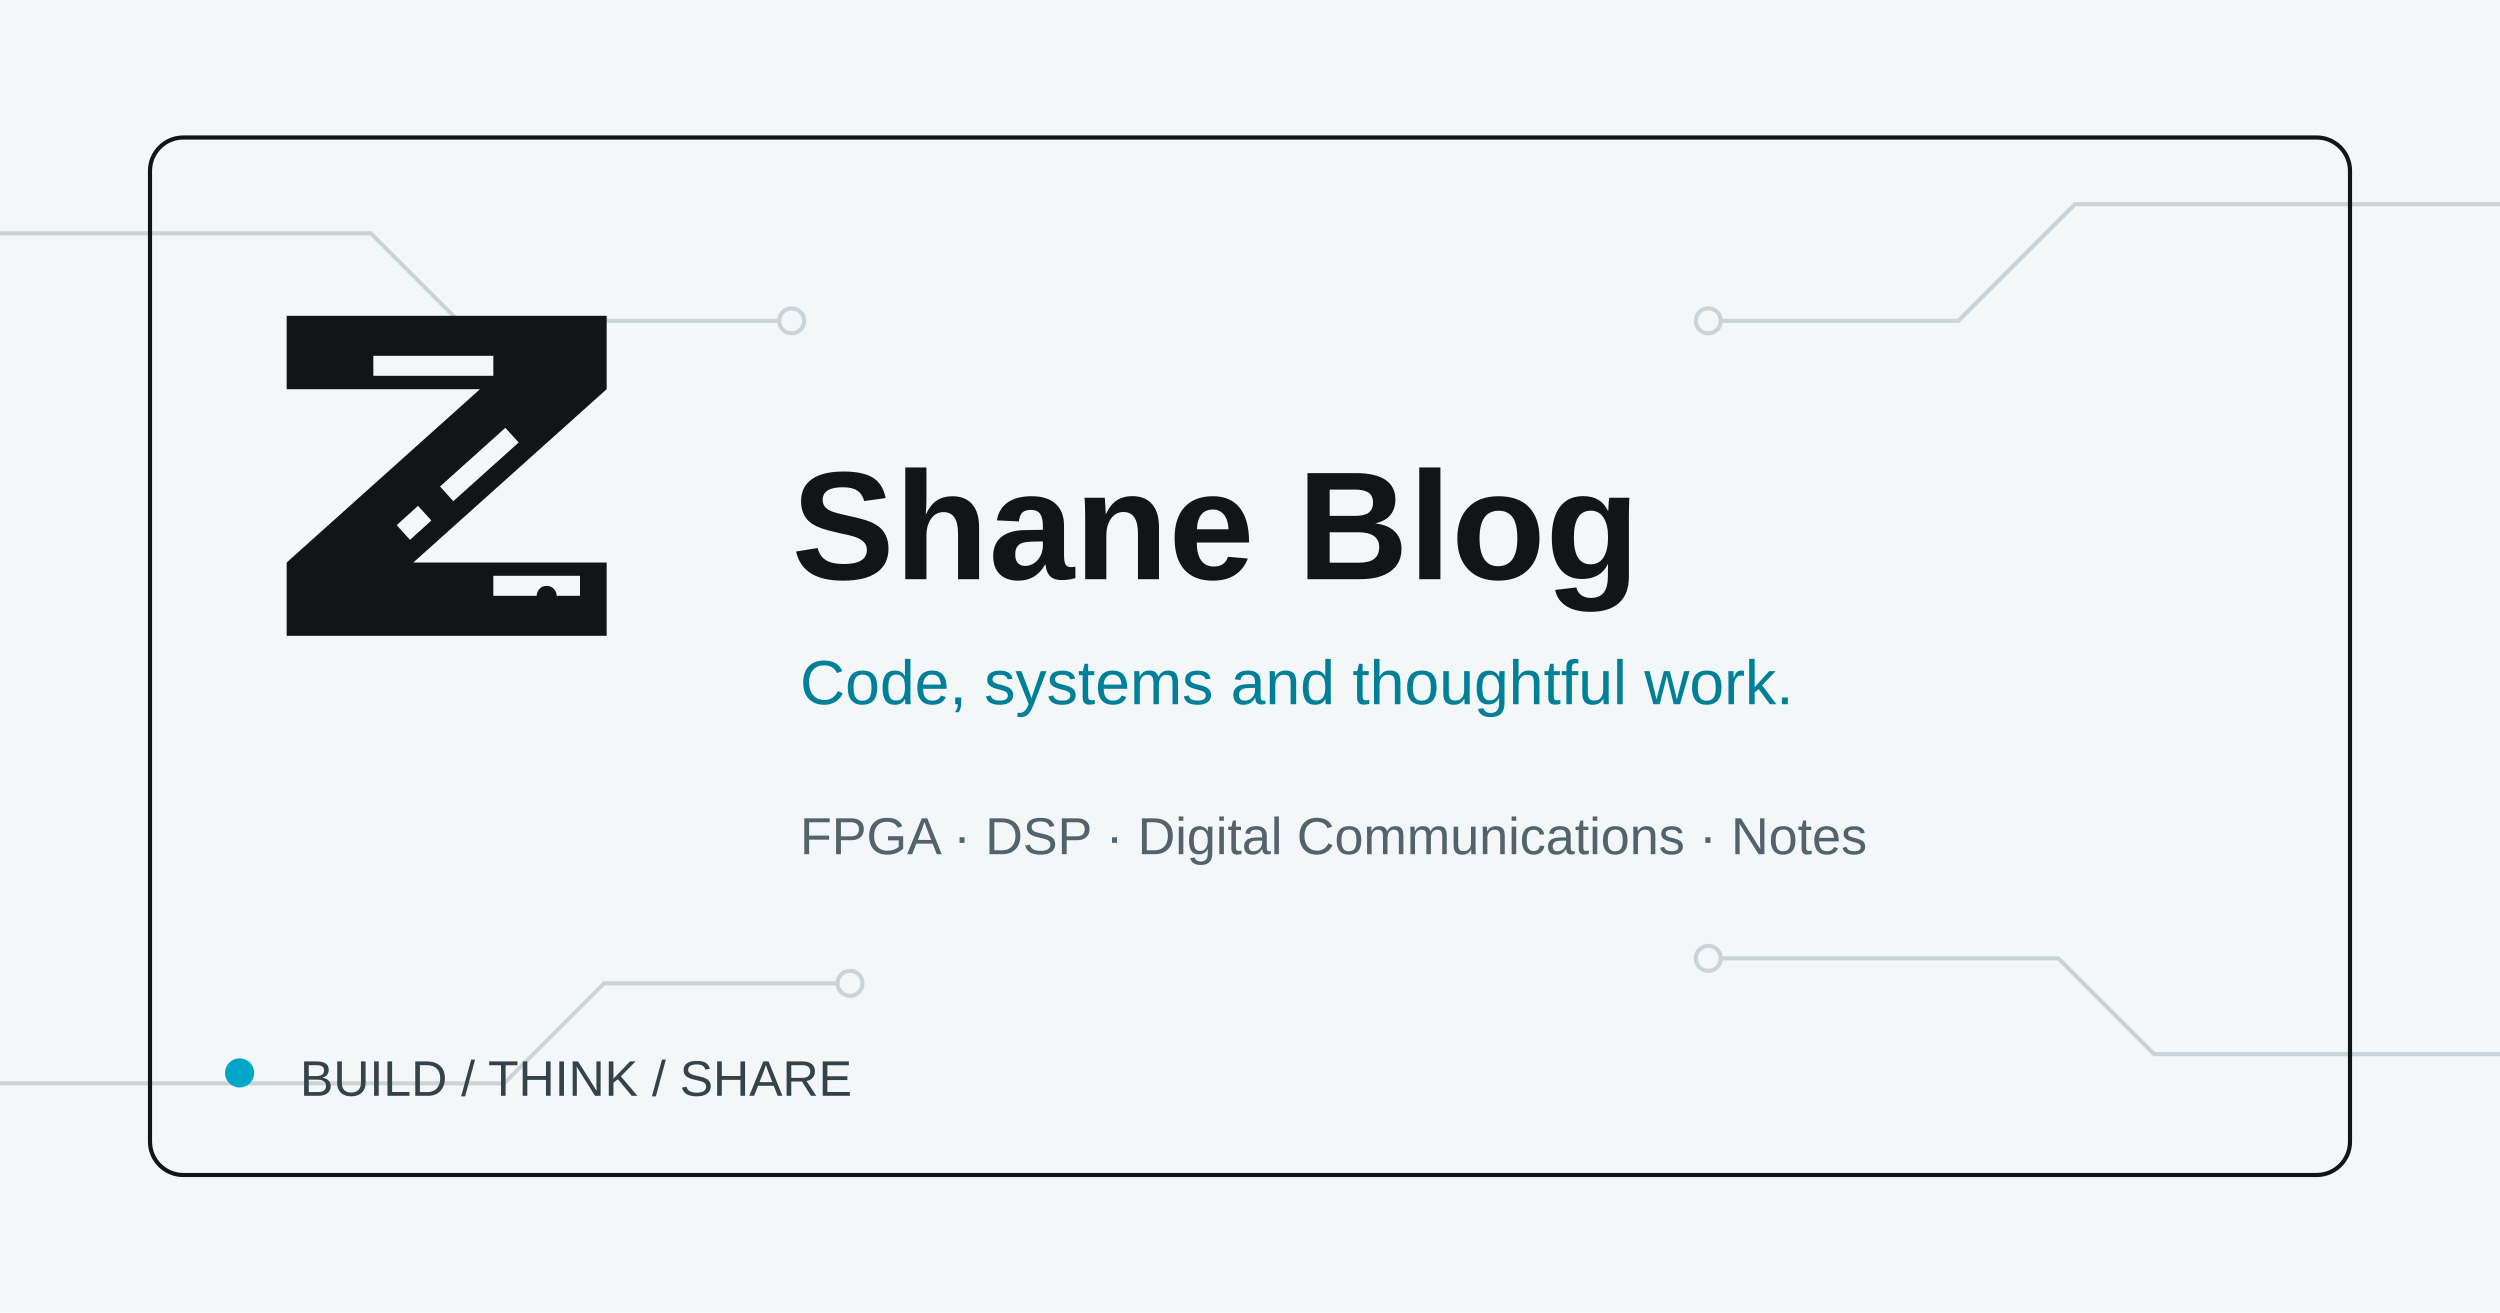
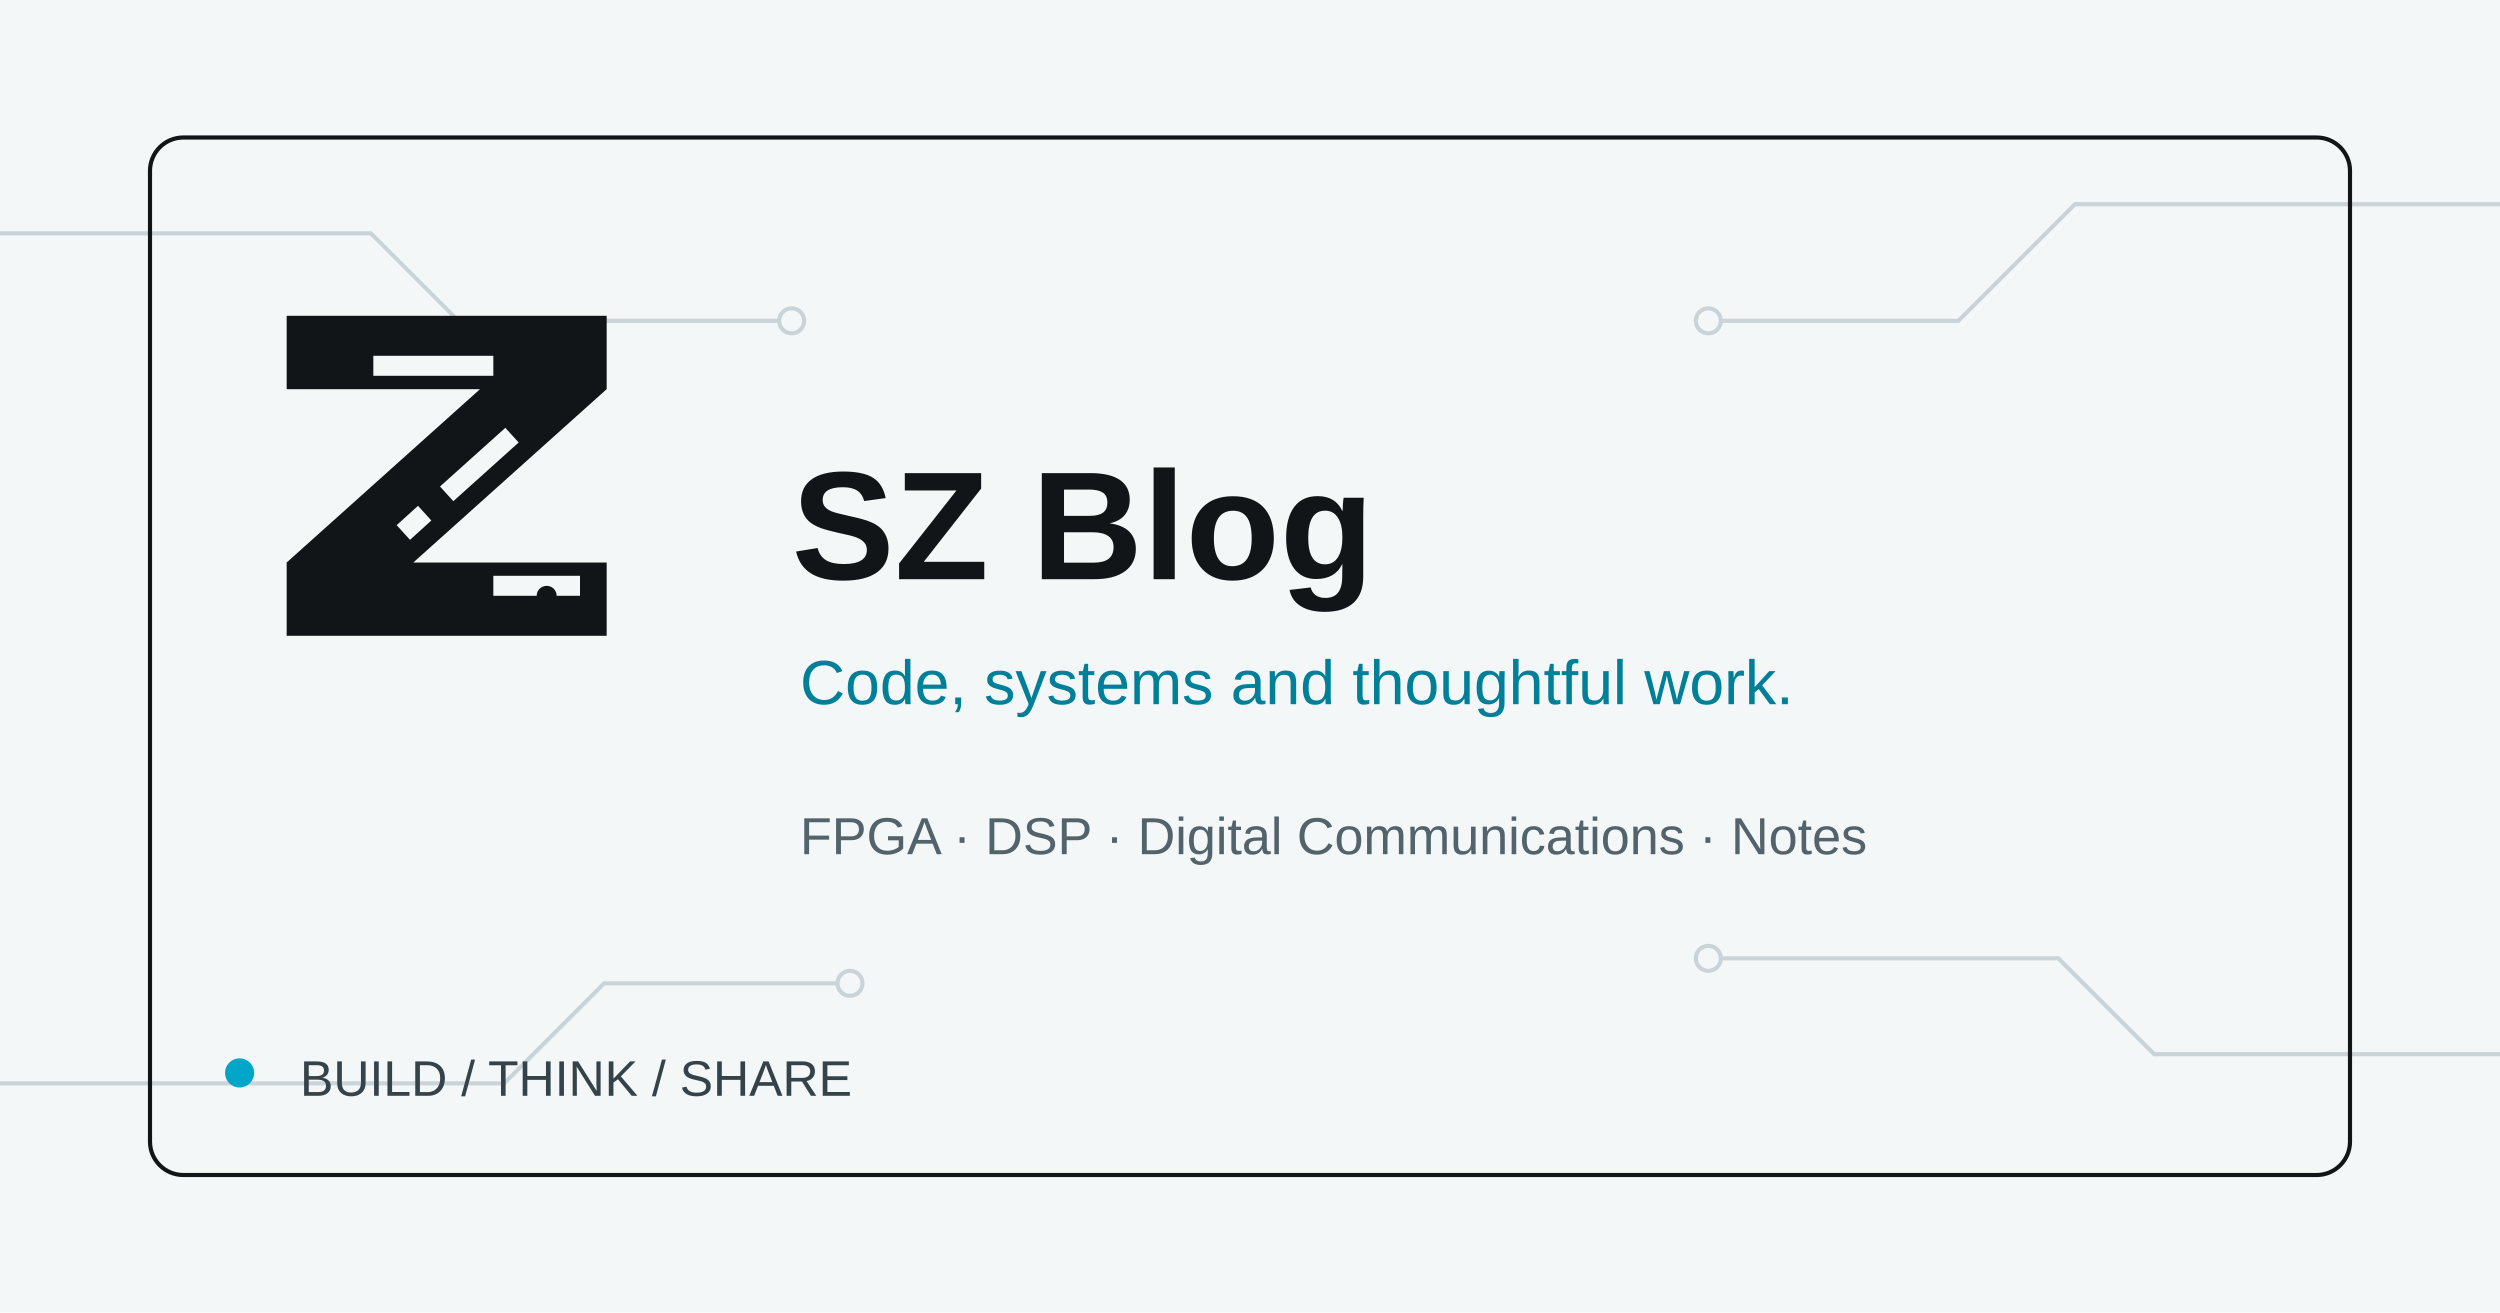
<svg xmlns="http://www.w3.org/2000/svg" width="1200" height="630" viewBox="0 0 1200 630" role="img" aria-labelledby="title description">
  <rect width="1200" height="630" fill="#f4f7f8" />
  <g fill="none" stroke="#b8c5ca" stroke-width="2" opacity="0.7">
    <path d="M0 112h178l42 42h160" />
    <path d="M0 520h242l48-48h118" />
    <path d="M1200 98h-204l-56 56H820" />
    <path d="M1200 506h-166l-46-46H820" />
    <circle cx="380" cy="154" r="6" fill="#f4f7f8" />
    <circle cx="408" cy="472" r="6" fill="#f4f7f8" />
    <circle cx="820" cy="154" r="6" fill="#f4f7f8" />
    <circle cx="820" cy="460" r="6" fill="#f4f7f8" />
  </g>
  <rect x="72" y="66" width="1056" height="498" rx="16" fill="none" stroke="#111517" stroke-width="2" />
  <g transform="translate(112 126) scale(3.2)" fill="#111517">
    <path fill-rule="evenodd" d="M8 8h48v11L27 45h29v11H8V45l29-26H8V8Zm13 6h18v3H21v-3Zm18 33h13v3H39v-3ZM24.5 39.4l3.2-2.9 2 2.2-3.2 2.9-2-2.2Zm6.5-5.8 9.8-8.8 2 2.2-9.8 8.8-2-2.2Z" />
    <circle cx="17" cy="14" r="1.5" />
    <circle cx="47" cy="50" r="1.5" />
  </g>
  <circle cx="115" cy="515" r="7" fill="#00a6c7" />
  <text x="144" y="526" fill="#34434a" font-family="Arial, sans-serif" font-size="24">BUILD / THINK / SHARE</text>
-   <text x="380" y="278" fill="#111517" font-family="Arial, sans-serif" font-size="74" font-weight="700">Shane Blog</text>
+   <text x="380" y="278" fill="#111517" font-family="Arial, sans-serif" font-size="74" font-weight="700">SZ Blog</text>
  <text x="384" y="338" fill="#007f99" font-family="Arial, sans-serif" font-size="30">Code, systems and thoughtful work.</text>
  <text x="384" y="410" fill="#52636b" font-family="Arial, sans-serif" font-size="25">FPGA · DSP · Digital Communications · Notes</text>
</svg>
